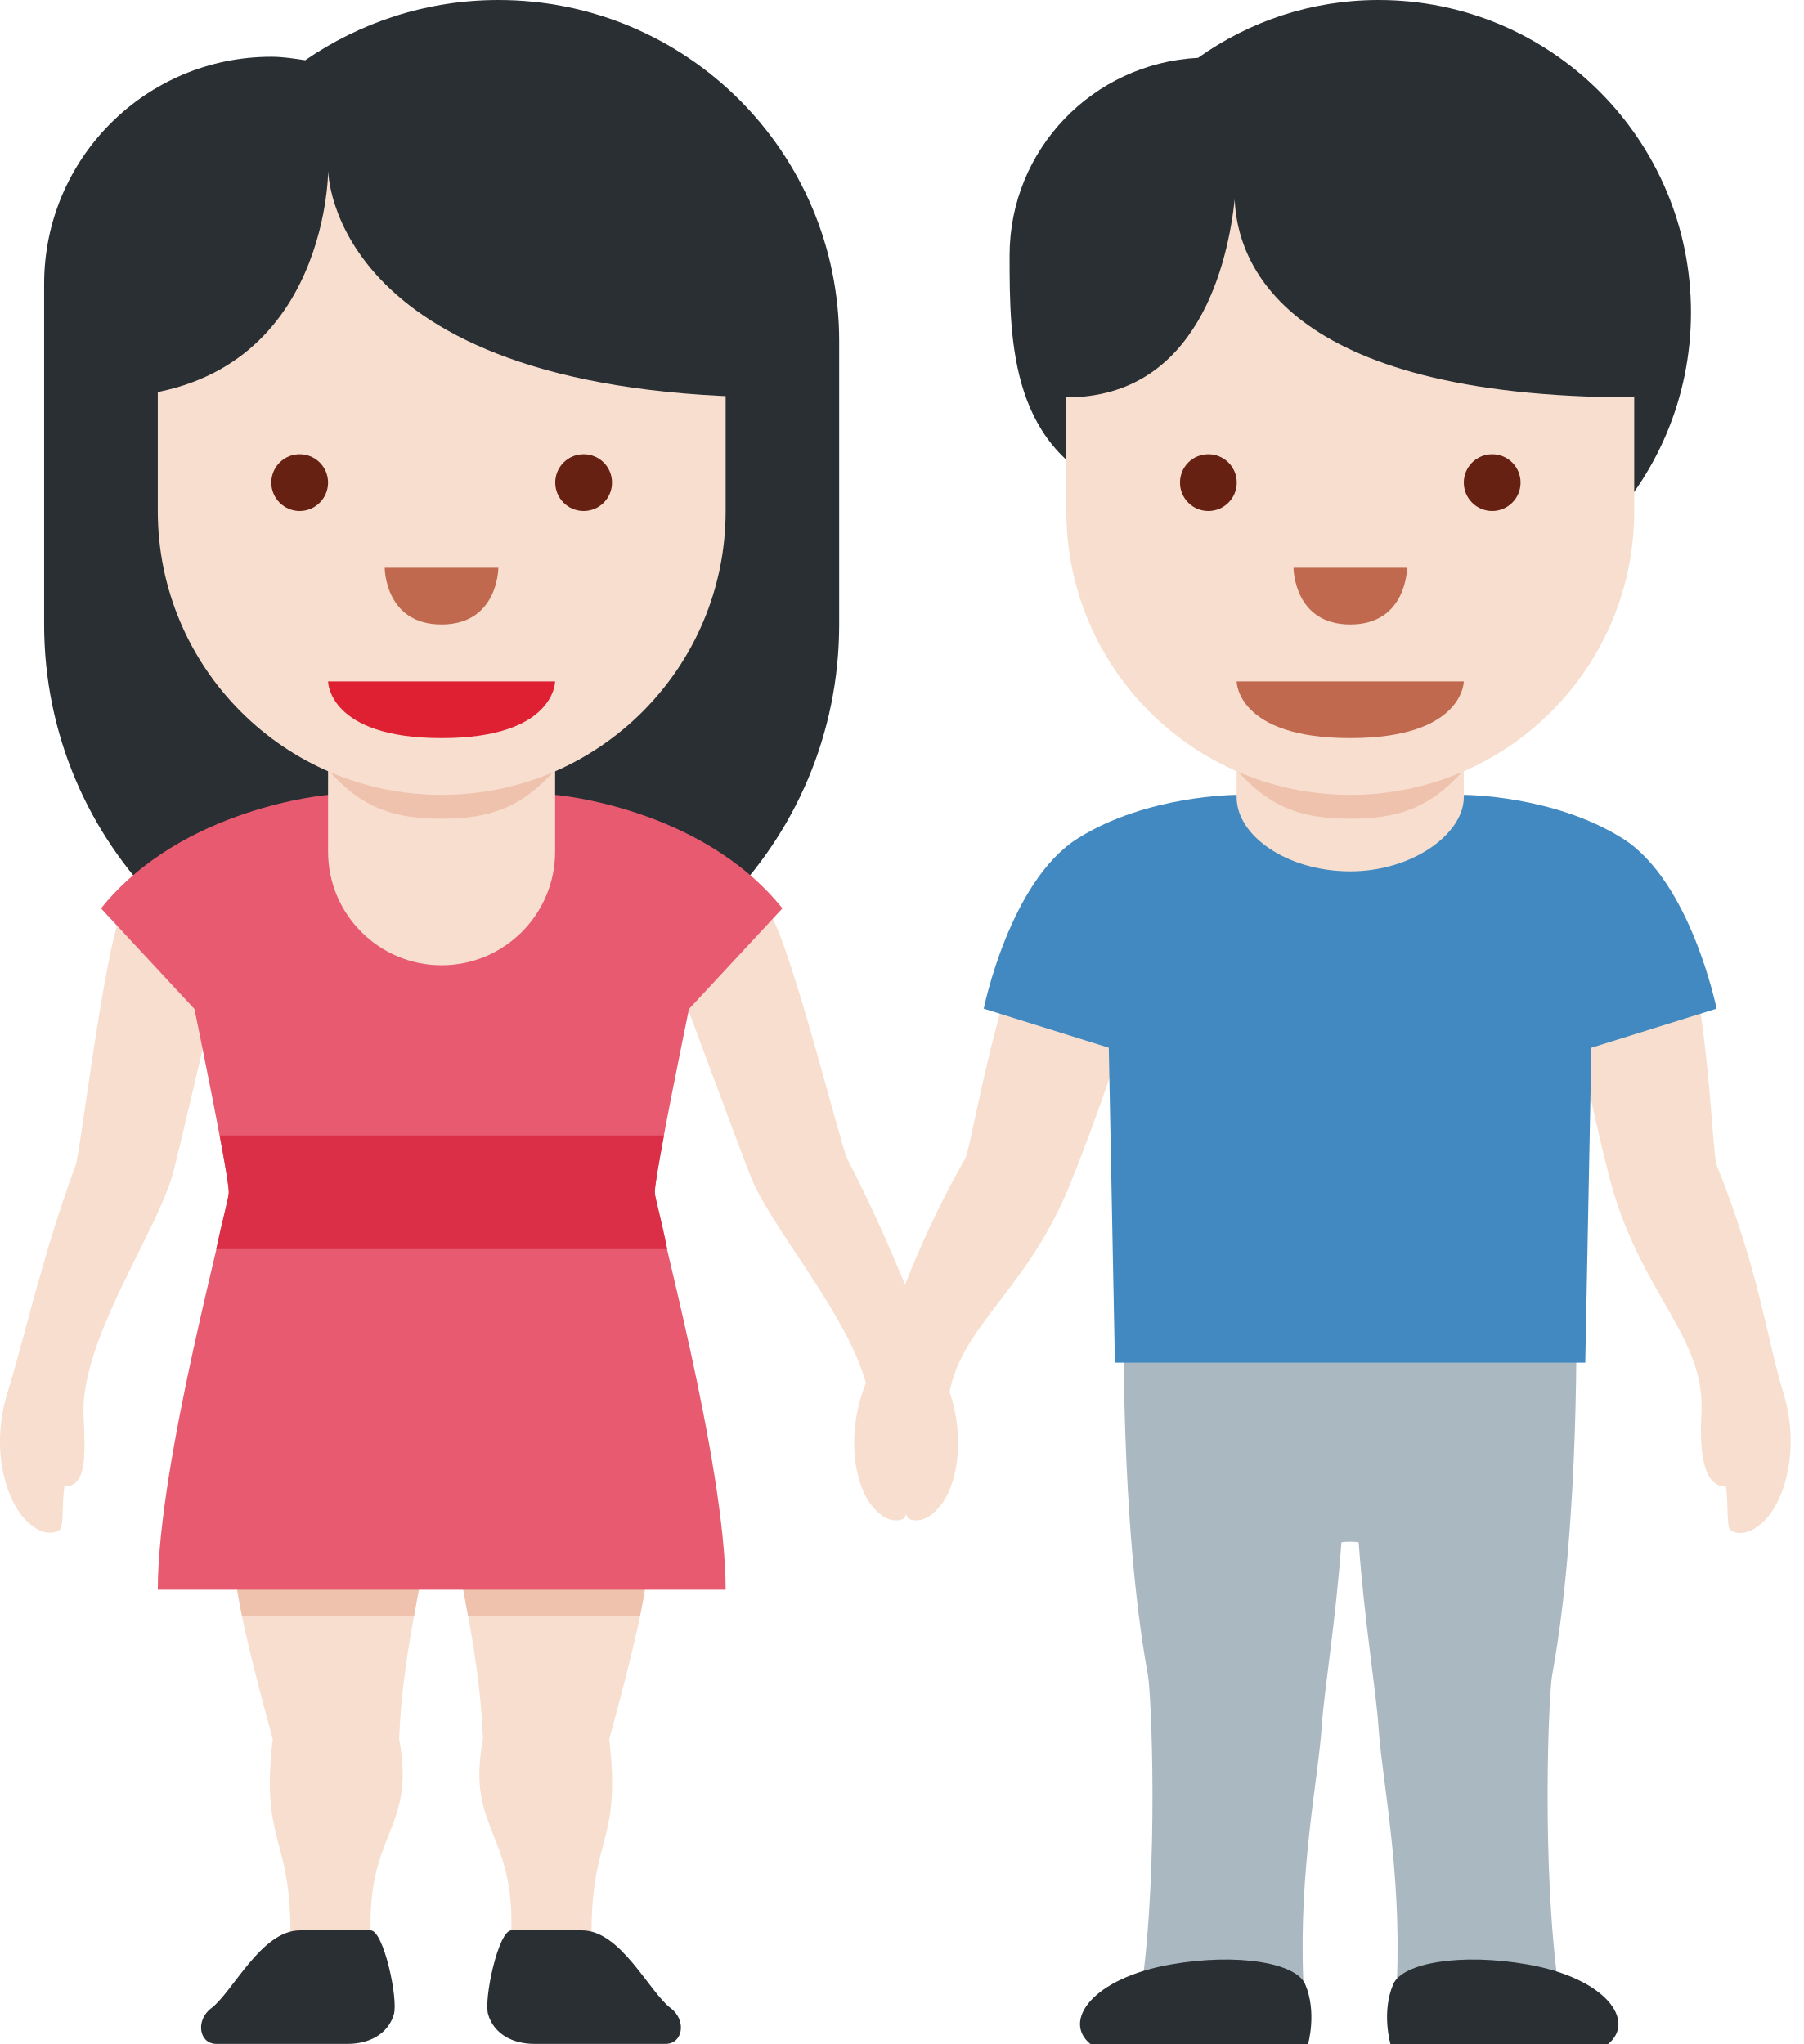
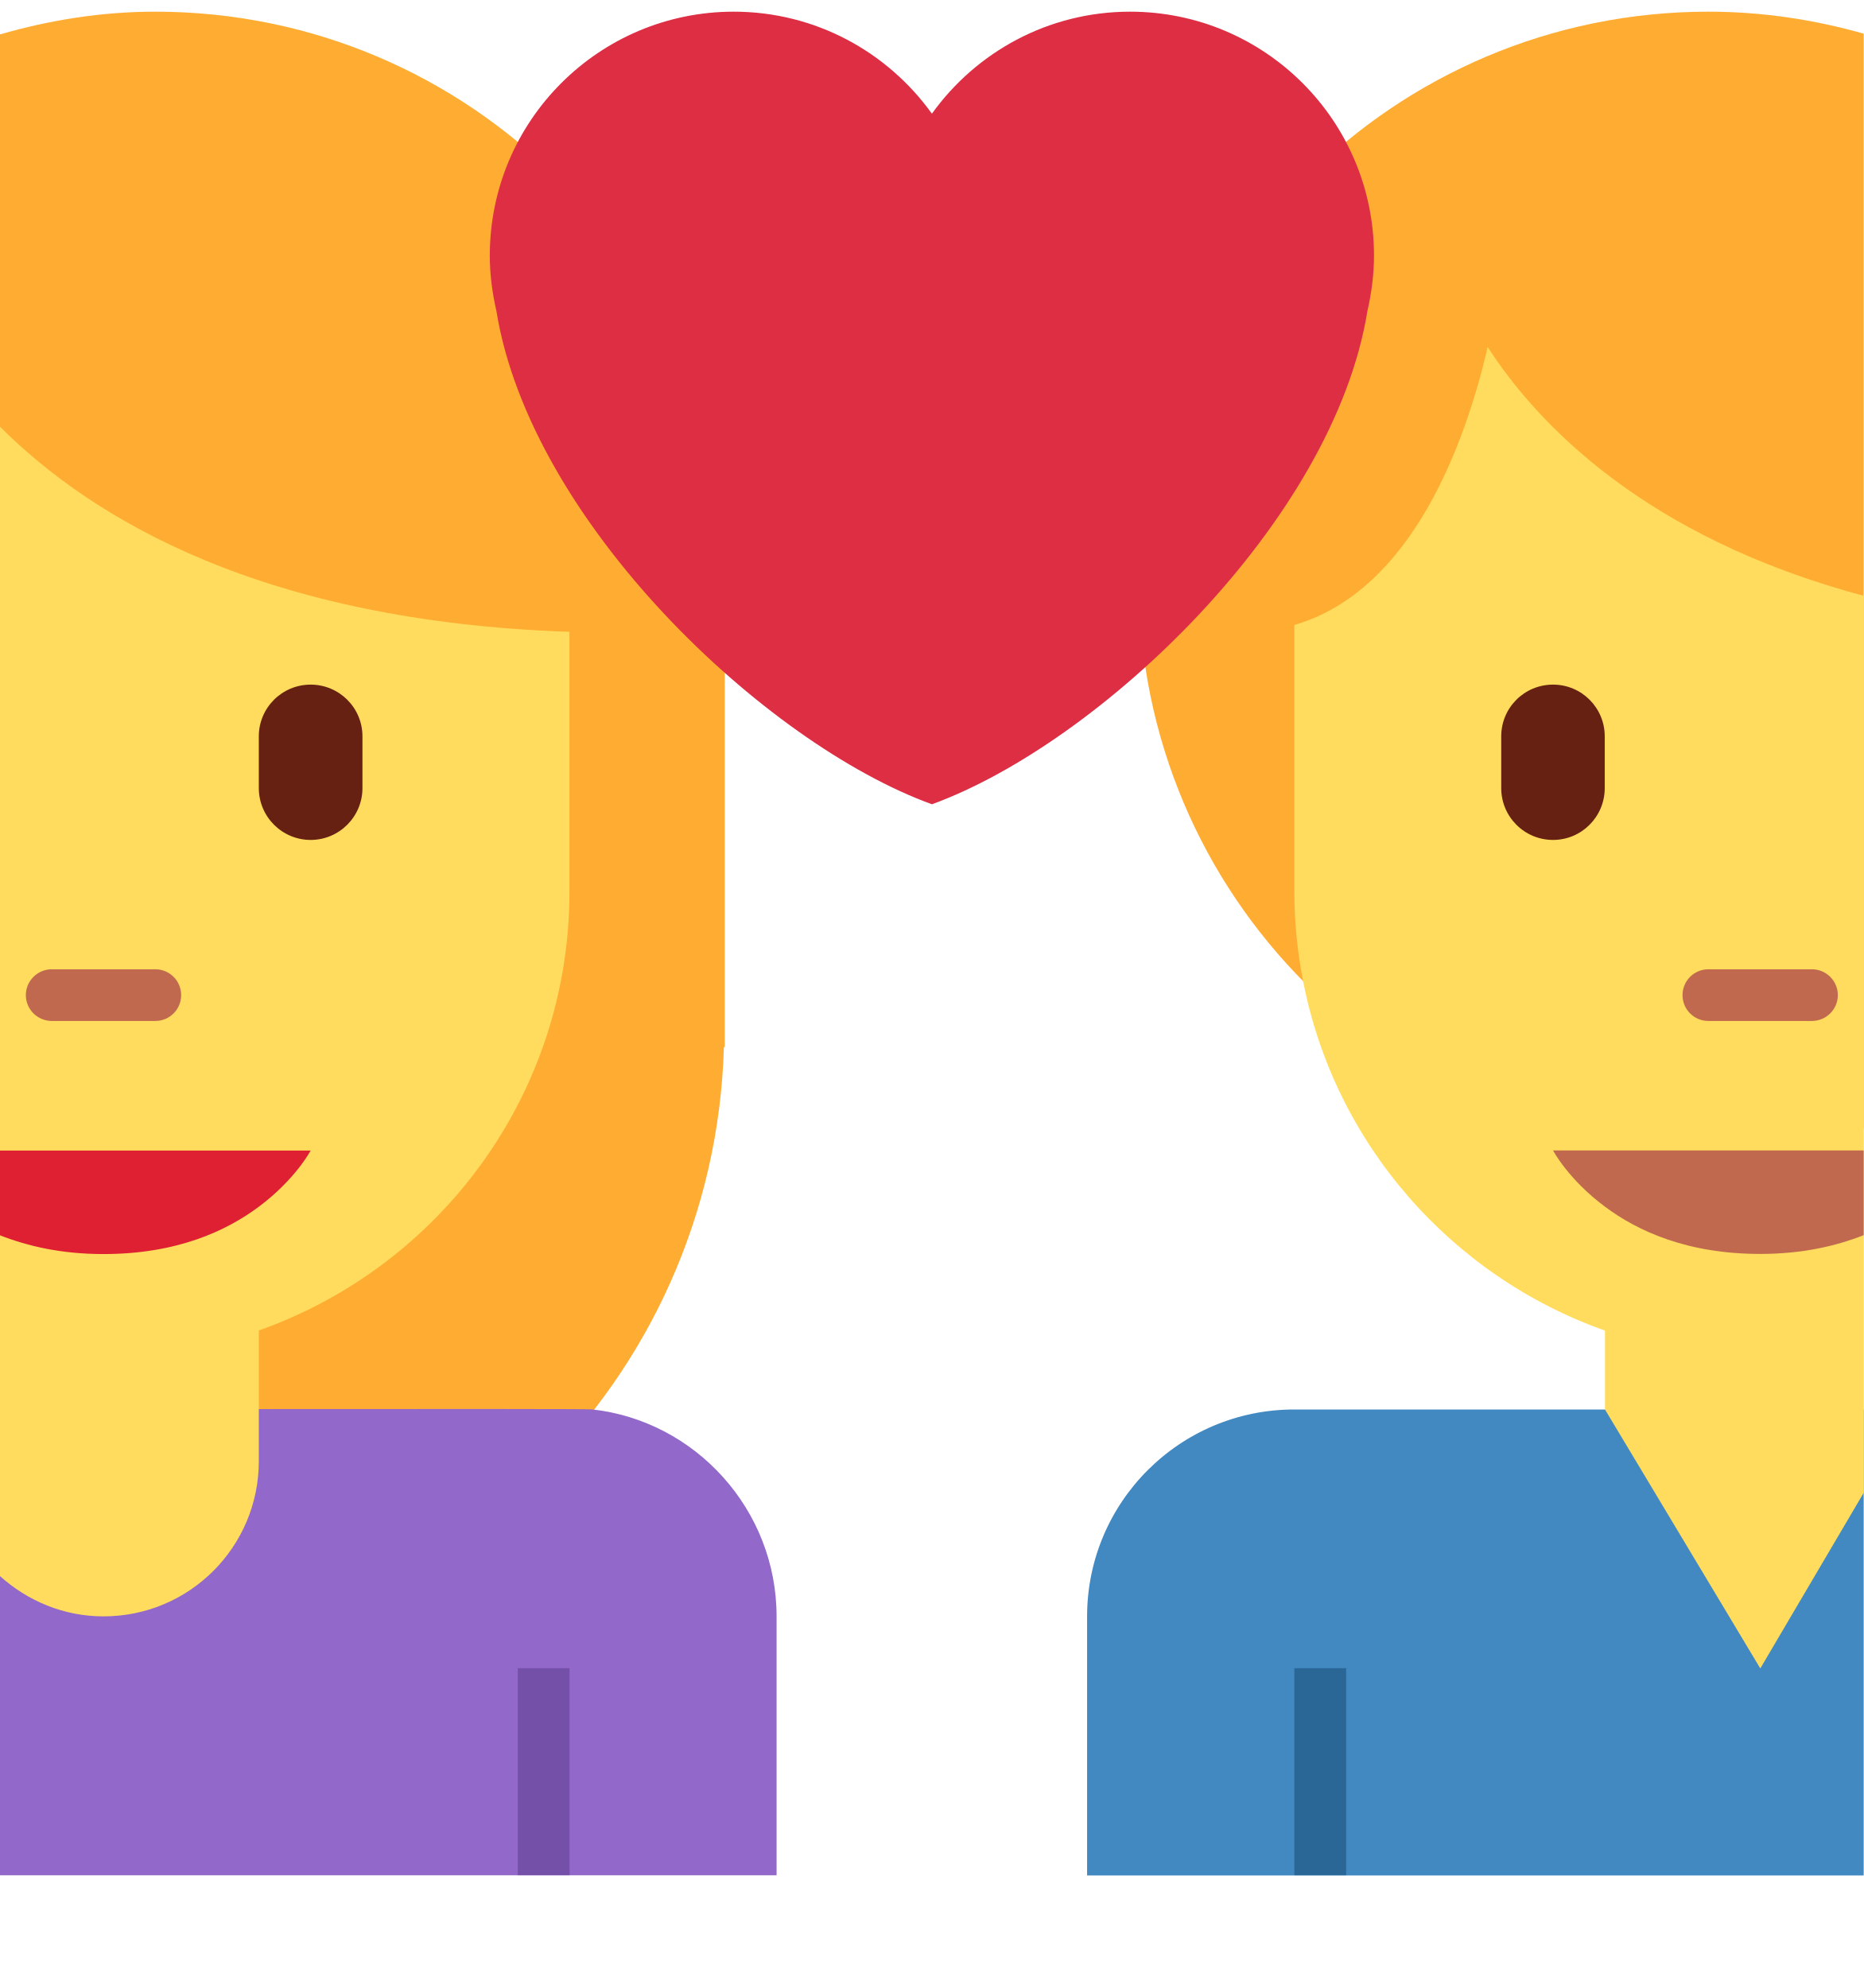
- <svg xmlns="http://www.w3.org/2000/svg" width="15" height="17" viewBox="0 0 15 17" fill="none">
+ <svg xmlns="http://www.w3.org/2000/svg" width="15" height="16" viewBox="0 0 15 16" fill="none">
  <g id="Emoji">
-     <path id="Vector" d="M4.145 0C3.548 0 2.995 0.186 2.538 0.501C2.445 0.487 2.353 0.472 2.256 0.472C1.213 0.472 0.367 1.318 0.367 2.361V5.194C0.367 7.02 1.847 8.5 3.673 8.5C5.498 8.5 6.978 7.02 6.978 5.194V2.834C6.978 1.269 5.71 0 4.145 0Z" fill="#292F33" />
-     <path id="Vector_2" d="M4.245 16.201C4.221 16.523 5.118 16.651 5.25 16.575C5.392 16.493 4.921 16.28 4.919 16.113C4.91 15.265 5.169 15.335 5.066 14.464C5.275 13.697 5.383 13.24 5.383 12.986C5.383 12.396 3.819 12.624 3.819 12.986C3.819 13.148 3.992 13.78 4.016 14.464C3.868 15.248 4.319 15.227 4.245 16.201ZM3.089 16.201C3.114 16.523 2.216 16.651 2.084 16.575C1.943 16.493 2.413 16.28 2.415 16.113C2.424 15.265 2.165 15.335 2.268 14.464C2.059 13.697 1.951 13.24 1.951 12.986C1.951 12.396 3.516 12.624 3.516 12.986C3.516 13.148 3.343 13.78 3.319 14.464C3.466 15.248 3.016 15.227 3.089 16.201Z" fill="#F7DECE" />
-     <path id="Vector_3" d="M5.383 12.986C5.383 12.396 3.819 12.624 3.819 12.986C3.819 13.057 3.853 13.221 3.892 13.44H5.322C5.362 13.245 5.383 13.095 5.383 12.986ZM3.515 12.986C3.515 12.624 1.951 12.396 1.951 12.986C1.951 13.095 1.972 13.245 2.013 13.44H3.443C3.482 13.221 3.515 13.057 3.515 12.986Z" fill="#EEC2AD" />
-     <path id="Vector_4" d="M0.489 12.731C0.367 12.789 0.251 12.685 0.196 12.623C0.042 12.45 -0.079 12.035 0.063 11.58C0.206 11.121 0.347 10.455 0.629 9.691C0.668 9.587 0.865 7.913 1.01 7.592C1.103 7.385 1.614 7.169 1.864 7.211C2.114 7.253 1.98 7.518 1.914 7.744C1.914 7.744 1.481 9.611 1.434 9.773C1.285 10.282 0.667 11.151 0.695 11.774C0.71 12.1 0.723 12.366 0.535 12.362C0.512 12.533 0.534 12.709 0.489 12.731ZM7.564 12.636C7.692 12.679 7.794 12.561 7.841 12.494C7.973 12.302 8.04 11.876 7.843 11.442C7.643 11.004 7.421 10.361 7.045 9.638C6.994 9.54 6.589 7.904 6.405 7.603C6.287 7.41 5.752 7.259 5.509 7.332C5.267 7.405 5.433 7.651 5.527 7.867C5.527 7.867 6.189 9.665 6.257 9.82C6.469 10.307 7.19 11.091 7.24 11.713C7.266 12.038 7.286 12.304 7.472 12.276C7.517 12.443 7.517 12.621 7.564 12.636Z" fill="#F7DECE" />
-     <path id="Vector_5" d="M5.535 16.999C5.679 16.999 5.711 16.802 5.577 16.702C5.398 16.567 5.162 16.055 4.84 16.055H4.252C4.144 16.055 4.021 16.626 4.059 16.754C4.107 16.916 4.263 16.999 4.442 16.999H5.535ZM1.799 16.999C1.655 16.999 1.623 16.802 1.757 16.702C1.936 16.567 2.172 16.055 2.494 16.055H3.082C3.19 16.055 3.313 16.626 3.275 16.754C3.227 16.916 3.071 16.999 2.892 16.999H1.799Z" fill="#292F33" />
-     <path id="Vector_6" d="M5.729 8.392L6.506 7.555C5.827 6.709 4.617 6.611 4.617 6.611H2.729C2.729 6.611 1.519 6.709 0.84 7.555L1.617 8.392C1.617 8.392 1.902 9.769 1.902 9.916C1.902 10.064 1.312 12.159 1.312 13.222H6.034C6.034 12.159 5.444 10.064 5.444 9.916C5.444 9.769 5.729 8.392 5.729 8.392Z" fill="#E75A70" />
-     <path id="Vector_7" d="M5.445 9.916C5.445 9.866 5.478 9.675 5.521 9.444H1.827C1.871 9.675 1.903 9.866 1.903 9.916C1.903 9.955 1.846 10.157 1.798 10.389H5.548C5.497 10.125 5.445 9.955 5.445 9.916Z" fill="#DA2F47" />
-     <path id="Vector_8" d="M2.728 5.194V7.083C2.728 7.604 3.151 8.028 3.672 8.028C4.193 8.028 4.616 7.604 4.616 7.083V5.194H2.728Z" fill="#F7DECE" />
-     <path id="Vector_9" d="M2.728 6.403C3.015 6.728 3.284 6.809 3.671 6.809C4.058 6.809 4.329 6.727 4.616 6.403V6.02H2.728V6.403Z" fill="#EEC2AD" />
-     <path id="Vector_10" d="M6.034 1.417H1.312V4.25C1.312 5.554 2.368 6.611 3.673 6.611C4.977 6.611 6.034 5.554 6.034 4.25V1.417Z" fill="#F7DECE" />
-     <path id="Vector_11" d="M6.034 0.944H1.312L0.84 3.305C2.729 3.305 2.729 1.417 2.729 1.417C2.729 1.417 2.729 3.305 6.506 3.305L6.034 0.944Z" fill="#292F33" />
-     <path id="Vector_12" d="M4.616 5.667H2.728C2.728 5.667 2.728 6.139 3.672 6.139C4.616 6.139 4.616 5.667 4.616 5.667Z" fill="#DF1F32" />
-     <path id="Vector_13" d="M2.492 4.25C2.622 4.25 2.728 4.144 2.728 4.014C2.728 3.883 2.622 3.778 2.492 3.778C2.362 3.778 2.256 3.883 2.256 4.014C2.256 4.144 2.362 4.25 2.492 4.25Z" fill="#662113" />
-     <path id="Vector_14" d="M4.853 4.25C4.984 4.25 5.089 4.144 5.089 4.014C5.089 3.883 4.984 3.778 4.853 3.778C4.723 3.778 4.617 3.883 4.617 4.014C4.617 4.144 4.723 4.25 4.853 4.25Z" fill="#662113" />
-     <path id="Vector_15" d="M3.199 4.722H4.144C4.144 4.722 4.144 5.194 3.671 5.194C3.199 5.194 3.199 4.722 3.199 4.722Z" fill="#C1694F" />
-     <path id="Vector_16" d="M11.464 0C10.903 0 10.386 0.179 9.962 0.481C9.09 0.526 8.395 1.241 8.395 2.125C8.395 2.853 8.398 3.77 9.357 4.112C9.828 4.766 10.595 5.194 11.464 5.194C12.898 5.194 14.061 4.032 14.061 2.598C14.061 1.163 12.898 0 11.464 0Z" fill="#292F33" />
-     <path id="Vector_17" d="M7.505 12.636C7.377 12.679 7.275 12.561 7.228 12.494C7.097 12.303 7.029 11.876 7.226 11.442C7.426 11.004 7.558 10.464 8.024 9.638C8.079 9.541 8.258 8.341 8.611 7.582C8.706 7.376 9.317 7.259 9.56 7.332C9.802 7.405 9.557 7.795 9.542 7.868C9.38 8.647 8.926 9.793 8.857 9.947C8.48 10.8 7.929 11.075 7.879 11.697C7.853 12.023 7.783 12.304 7.596 12.277C7.553 12.443 7.552 12.621 7.505 12.636ZM14.397 12.733C14.518 12.792 14.635 12.688 14.69 12.628C14.845 12.456 14.969 12.041 14.829 11.585C14.689 11.125 14.629 10.572 14.275 9.692C14.234 9.589 14.214 8.376 13.963 7.577C13.896 7.361 13.306 7.163 13.056 7.204C12.806 7.245 12.997 7.663 13.003 7.737C13.061 8.531 13.361 9.727 13.409 9.889C13.671 10.783 14.18 11.129 14.148 11.752C14.131 12.079 14.164 12.367 14.352 12.364C14.375 12.535 14.352 12.711 14.397 12.733Z" fill="#F7DECE" />
-     <path id="Vector_18" d="M12.907 13.93C13.143 12.639 13.106 10.861 13.106 10.861H9.346C9.346 10.861 9.309 12.639 9.545 13.93C9.575 14.093 9.634 15.509 9.494 16.527C9.462 16.753 10.856 16.97 10.837 16.468C10.8 15.539 10.961 14.809 10.992 14.343C11.008 14.085 11.11 13.458 11.154 12.829C11.159 12.82 11.293 12.82 11.298 12.829C11.343 13.458 11.444 14.085 11.461 14.343C11.491 14.809 11.653 15.539 11.616 16.468C11.596 16.97 12.99 16.753 12.959 16.527C12.818 15.509 12.877 14.093 12.907 13.93Z" fill="#AAB8C2" />
-     <path id="Vector_19" d="M13.372 17C13.607 16.808 13.352 16.451 12.701 16.338C12.152 16.242 11.662 16.323 11.585 16.503C11.485 16.736 11.562 17 11.562 17H13.372ZM9.067 17C8.831 16.808 9.086 16.451 9.737 16.338C10.286 16.242 10.776 16.323 10.853 16.503C10.953 16.736 10.877 17 10.877 17L9.067 17Z" fill="#292F33" />
-     <path id="Vector_20" d="M13.492 6.973C12.916 6.611 12.171 6.611 12.171 6.611H10.282C10.282 6.611 9.537 6.611 8.962 6.973C8.395 7.329 8.18 8.389 8.18 8.389L9.22 8.714L9.271 11.333H13.182L13.233 8.714L14.274 8.389C14.274 8.389 14.059 7.329 13.492 6.973Z" fill="#4289C1" />
-     <path id="Vector_21" d="M10.283 4.742V6.631C10.283 6.953 10.706 7.247 11.228 7.247C11.749 7.247 12.172 6.932 12.172 6.631V4.742H10.283Z" fill="#F7DECE" />
-     <path id="Vector_22" d="M10.283 6.404C10.57 6.728 10.839 6.809 11.227 6.809C11.613 6.809 11.885 6.728 12.172 6.404V6.02H10.283V6.404Z" fill="#EEC2AD" />
-     <path id="Vector_23" d="M13.589 1.417H8.867V4.25C8.867 5.554 9.924 6.611 11.228 6.611C12.533 6.611 13.589 5.554 13.589 4.25V1.417Z" fill="#F7DECE" />
-     <path id="Vector_24" d="M8.867 1.18L8.631 2.361L8.867 3.305C9.969 3.305 10.213 2.166 10.267 1.658C10.286 2.166 10.651 3.305 13.589 3.305L13.825 2.361L13.589 1.18H8.867Z" fill="#292F33" />
-     <path id="Vector_25" d="M12.172 5.667H10.283C10.283 5.667 10.283 6.139 11.228 6.139C12.172 6.139 12.172 5.667 12.172 5.667Z" fill="#C1694F" />
-     <path id="Vector_26" d="M10.048 4.25C10.178 4.25 10.284 4.144 10.284 4.014C10.284 3.883 10.178 3.778 10.048 3.778C9.917 3.778 9.812 3.883 9.812 4.014C9.812 4.144 9.917 4.25 10.048 4.25Z" fill="#662113" />
-     <path id="Vector_27" d="M12.408 4.25C12.538 4.25 12.644 4.144 12.644 4.014C12.644 3.883 12.538 3.778 12.408 3.778C12.278 3.778 12.172 3.883 12.172 4.014C12.172 4.144 12.278 4.25 12.408 4.25Z" fill="#662113" />
-     <path id="Vector_28" d="M10.756 4.722H11.7C11.7 4.722 11.7 5.194 11.228 5.194C10.756 5.194 10.756 4.722 10.756 4.722Z" fill="#C1694F" />
+     <path id="Vector" d="M5.826 8.427H5.833V4.677C5.833 2.146 3.781 0.094 1.25 0.094C0.815 0.094 0.398 0.162 0 0.277V13.209C0.272 13.254 0.549 13.283 0.833 13.283C3.546 13.283 5.749 11.121 5.826 8.427Z" fill="#FFAC33" />
+     <path id="Vector_2" d="M4.763 11.343C4.703 11.336 0 11.343 0 11.343V15.093H6.25V13.009C6.25 12.151 5.597 11.434 4.763 11.343Z" fill="#9268CA" />
+     <path id="Vector_3" d="M4.167 13.426H4.584V15.092H4.167V13.426Z" fill="#7450A8" />
+     <path id="Vector_4" d="M0 3.434V12.685C0.222 12.884 0.512 13.009 0.833 13.009C1.524 13.009 2.083 12.45 2.083 11.759V10.708C3.539 10.193 4.583 8.808 4.583 7.176V5.085C2.117 5.001 0.747 4.181 0 3.434Z" fill="#FFDC5D" />
+     <path id="Vector_5" d="M0 9.26V9.942C0.224 10.03 0.496 10.093 0.833 10.093C1.422 10.093 1.82 9.908 2.083 9.712C2.378 9.492 2.5 9.26 2.5 9.26H0Z" fill="#DF1F32" />
+     <path id="Vector_6" d="M1.25 8.217H0.417C0.302 8.217 0.208 8.124 0.208 8.009C0.208 7.894 0.302 7.801 0.417 7.801H1.25C1.365 7.801 1.458 7.894 1.458 8.009C1.458 8.124 1.365 8.217 1.25 8.217Z" fill="#C1694F" />
+     <path id="Vector_7" d="M2.5 6.76C2.27 6.76 2.083 6.573 2.083 6.343V5.926C2.083 5.696 2.27 5.51 2.5 5.51C2.73 5.51 2.917 5.696 2.917 5.926V6.343C2.917 6.573 2.73 6.76 2.5 6.76Z" fill="#662113" />
+     <path id="Vector_8" d="M13.749 0.094C11.218 0.094 9.166 2.146 9.166 4.677C9.166 7.208 11.218 9.26 13.749 9.26C14.183 9.26 14.601 9.196 14.999 9.083V0.271C14.601 0.158 14.183 0.094 13.749 0.094Z" fill="#FFAC33" />
+     <path id="Vector_9" d="M10.416 11.344C9.495 11.344 8.749 12.09 8.749 13.01V15.094H14.999V11.344H10.416Z" fill="#4289C1" />
+     <path id="Vector_10" d="M10.417 13.426H10.834V15.092H10.417V13.426Z" fill="#2A6797" />
+     <path id="Vector_11" d="M15 4.795C13.238 4.326 12.37 3.408 11.973 2.793C11.798 3.545 11.374 4.751 10.417 5.03V7.178C10.417 7.423 10.442 7.662 10.487 7.894C10.741 9.206 11.68 10.271 12.917 10.709V11.344L14.167 13.428L15 12.013V4.795Z" fill="#FFDC5D" />
+     <path id="Vector_12" d="M12.499 9.259C12.499 9.259 12.621 9.492 12.916 9.711C13.178 9.907 13.577 10.092 14.166 10.092C14.503 10.092 14.775 10.029 14.999 9.941V9.259H12.499ZM14.582 8.217H13.749C13.634 8.217 13.541 8.124 13.541 8.009C13.541 7.894 13.634 7.801 13.749 7.801H14.582C14.697 7.801 14.791 7.894 14.791 8.009C14.791 8.124 14.697 8.217 14.582 8.217Z" fill="#C1694F" />
+     <path id="Vector_13" d="M12.499 6.76C12.268 6.76 12.082 6.573 12.082 6.343V5.926C12.082 5.696 12.268 5.51 12.499 5.51C12.729 5.51 12.915 5.696 12.915 5.926V6.343C12.915 6.573 12.729 6.76 12.499 6.76Z" fill="#662113" />
+     <path id="Vector_14" d="M11.058 2.057C11.058 0.972 10.179 0.094 9.095 0.094C8.437 0.094 7.856 0.419 7.5 0.915C7.144 0.419 6.563 0.094 5.905 0.094C4.822 0.094 3.942 0.972 3.942 2.057C3.942 2.21 3.962 2.359 3.995 2.502C4.268 4.196 6.151 5.983 7.5 6.473C8.849 5.982 10.732 4.196 11.005 2.503C11.038 2.359 11.058 2.21 11.058 2.057Z" fill="#DD2E44" />
  </g>
</svg>
